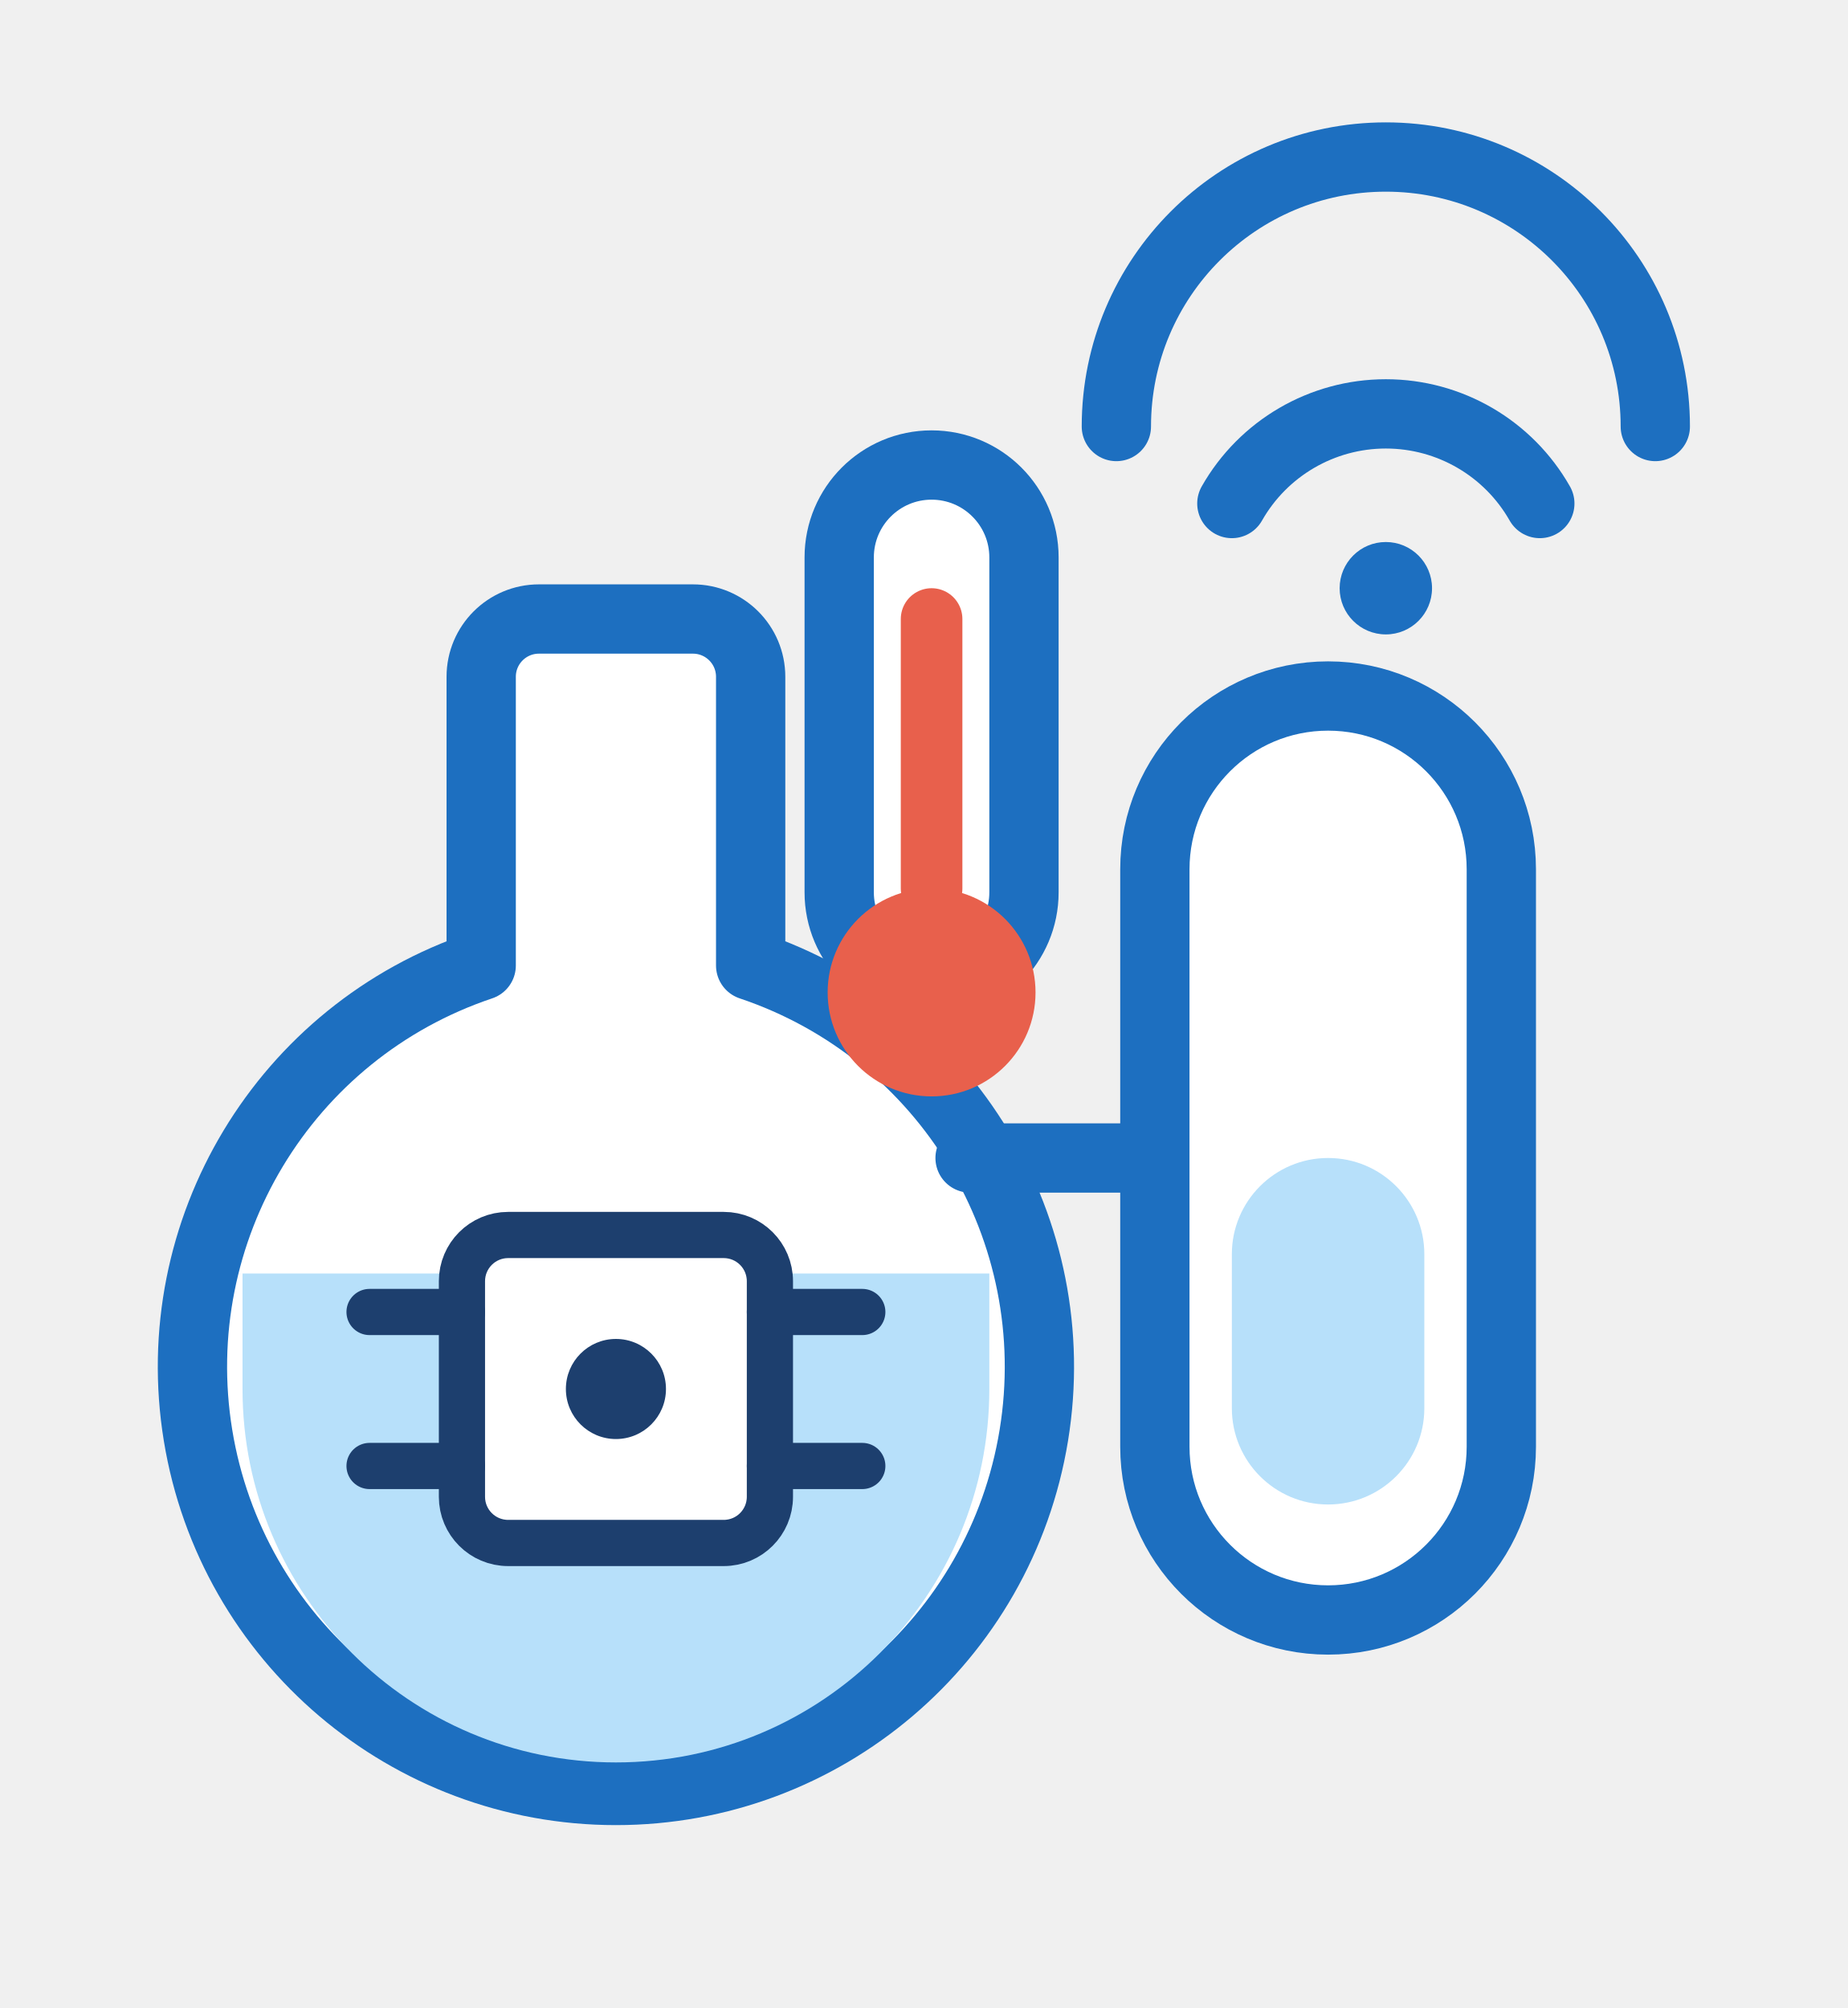
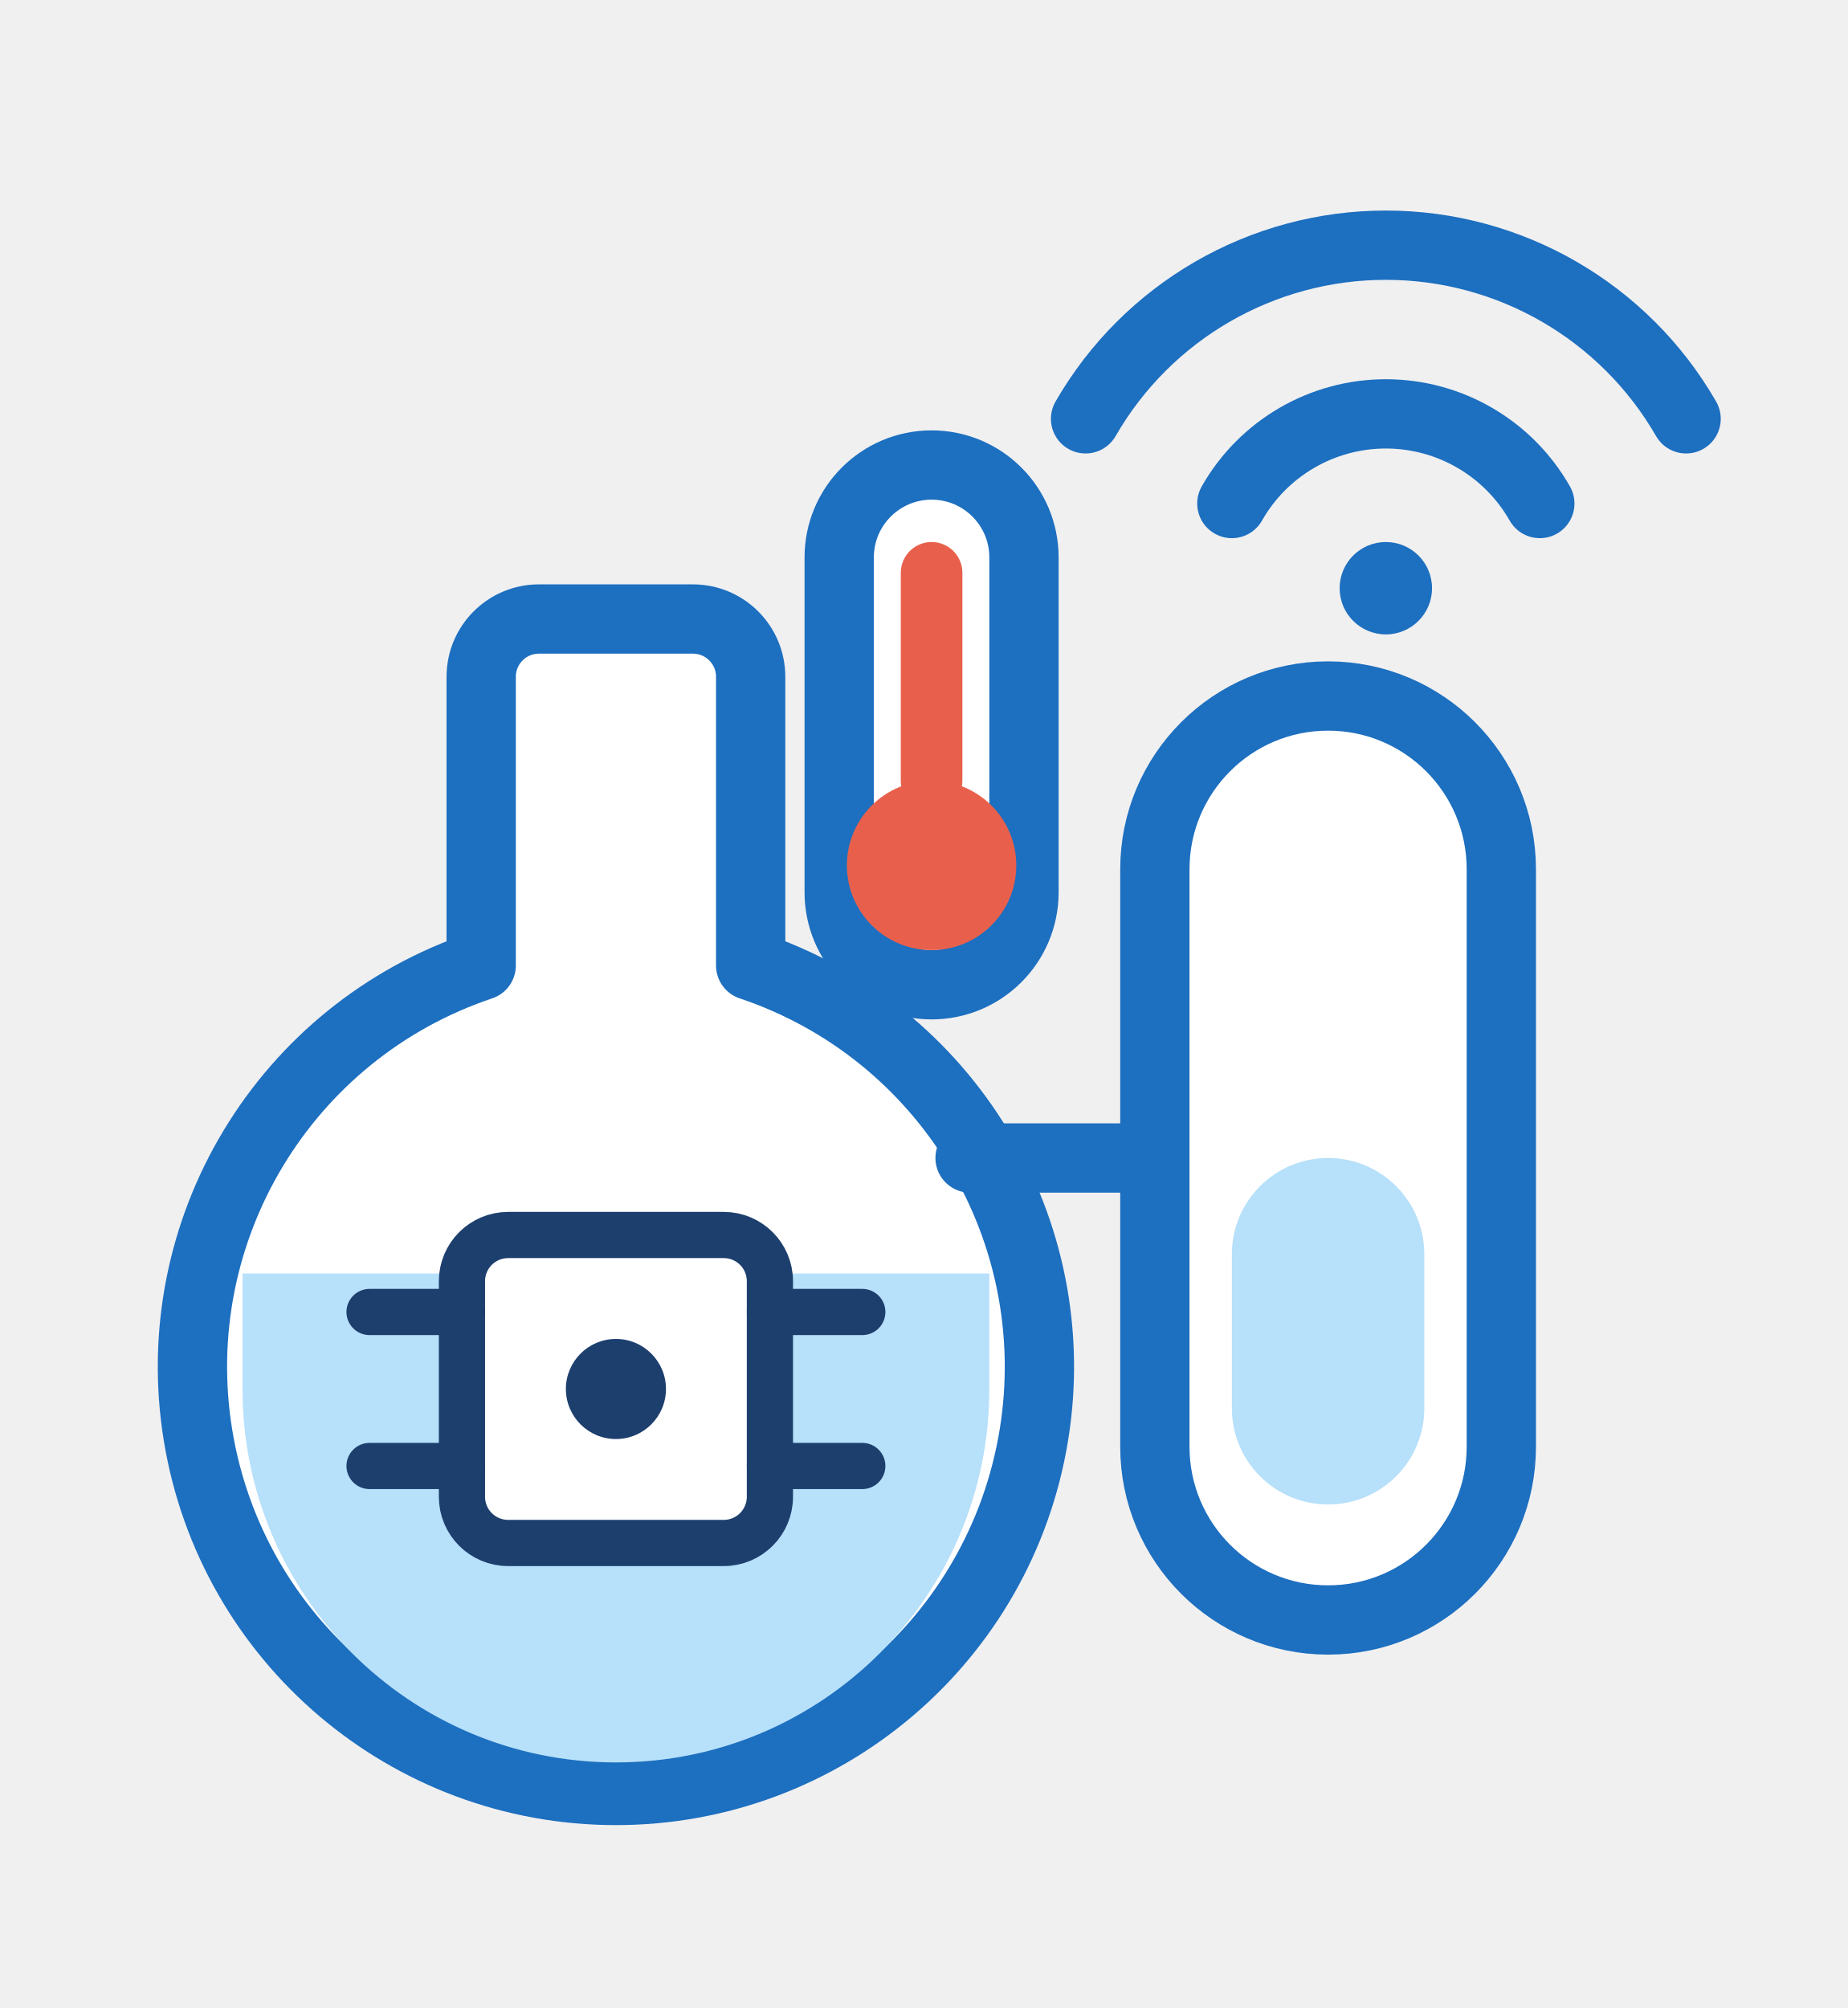
<svg xmlns="http://www.w3.org/2000/svg" viewBox="0 0 48 52" width="127" height="138">
  <g fill="none" stroke="#1D6FC0" stroke-width="1.8" stroke-linecap="round" stroke-linejoin="round">
    <path d="M12.5 25V17.5a1.5 1.5 0 0 1 1.5-1.5h4A1.5 1.5 0 0 1 19.5 17.5V25A11 11 0 1 1 12.5 25Z" fill="#FFFFFF" />
    <path d="M6.3 33h19.4v3a9.7 9.7 0 0 1-19.4 0Z" fill="#B7E0FA" stroke="none" />
    <rect x="12" y="32" width="8" height="8" rx="1.2" fill="#FFFFFF" stroke="#1D3F6E" stroke-width="1.2" />
    <g stroke="#1D3F6E" stroke-width="1.2">
      <path d="M9.6 34H12M9.6 38H12M20 34h2.4M20 38h2.4" />
    </g>
    <circle cx="16" cy="36" r="1.3" fill="#1D3F6E" stroke="none" />
    <path d="M25.2 30H30" />
    <rect x="30" y="18" width="9" height="24" rx="4.5" fill="#FFFFFF" />
    <rect x="32" y="30" width="5" height="9" rx="2.5" fill="#B7E0FA" stroke="none" />
    <rect x="21.8" y="12" width="4.8" height="13.5" rx="2.4" fill="#FFFFFF" />
-     <path d="M24.2 16v7" stroke="#E8604C" stroke-width="1.6" />
-     <circle cx="24.2" cy="25.7" r="2.7" fill="#E8604C" stroke="none" />
-     <path d="M29 11a7 7 0 0 1 14 0" />
+     <path d="M24.2 14.8v5.4" stroke="#E8604C" stroke-width="1.6" />
+     <circle cx="24.2" cy="22.4" r="2.2" fill="#E8604C" stroke="none" />
+     <path d="M28.2 10.8a9 9 0 0 1 15.6 0" />
    <path d="M32 13a4.6 4.6 0 0 1 8 0" />
    <circle cx="36" cy="15.2" r="1.2" fill="#1D6FC0" stroke="none" />
  </g>
</svg>
